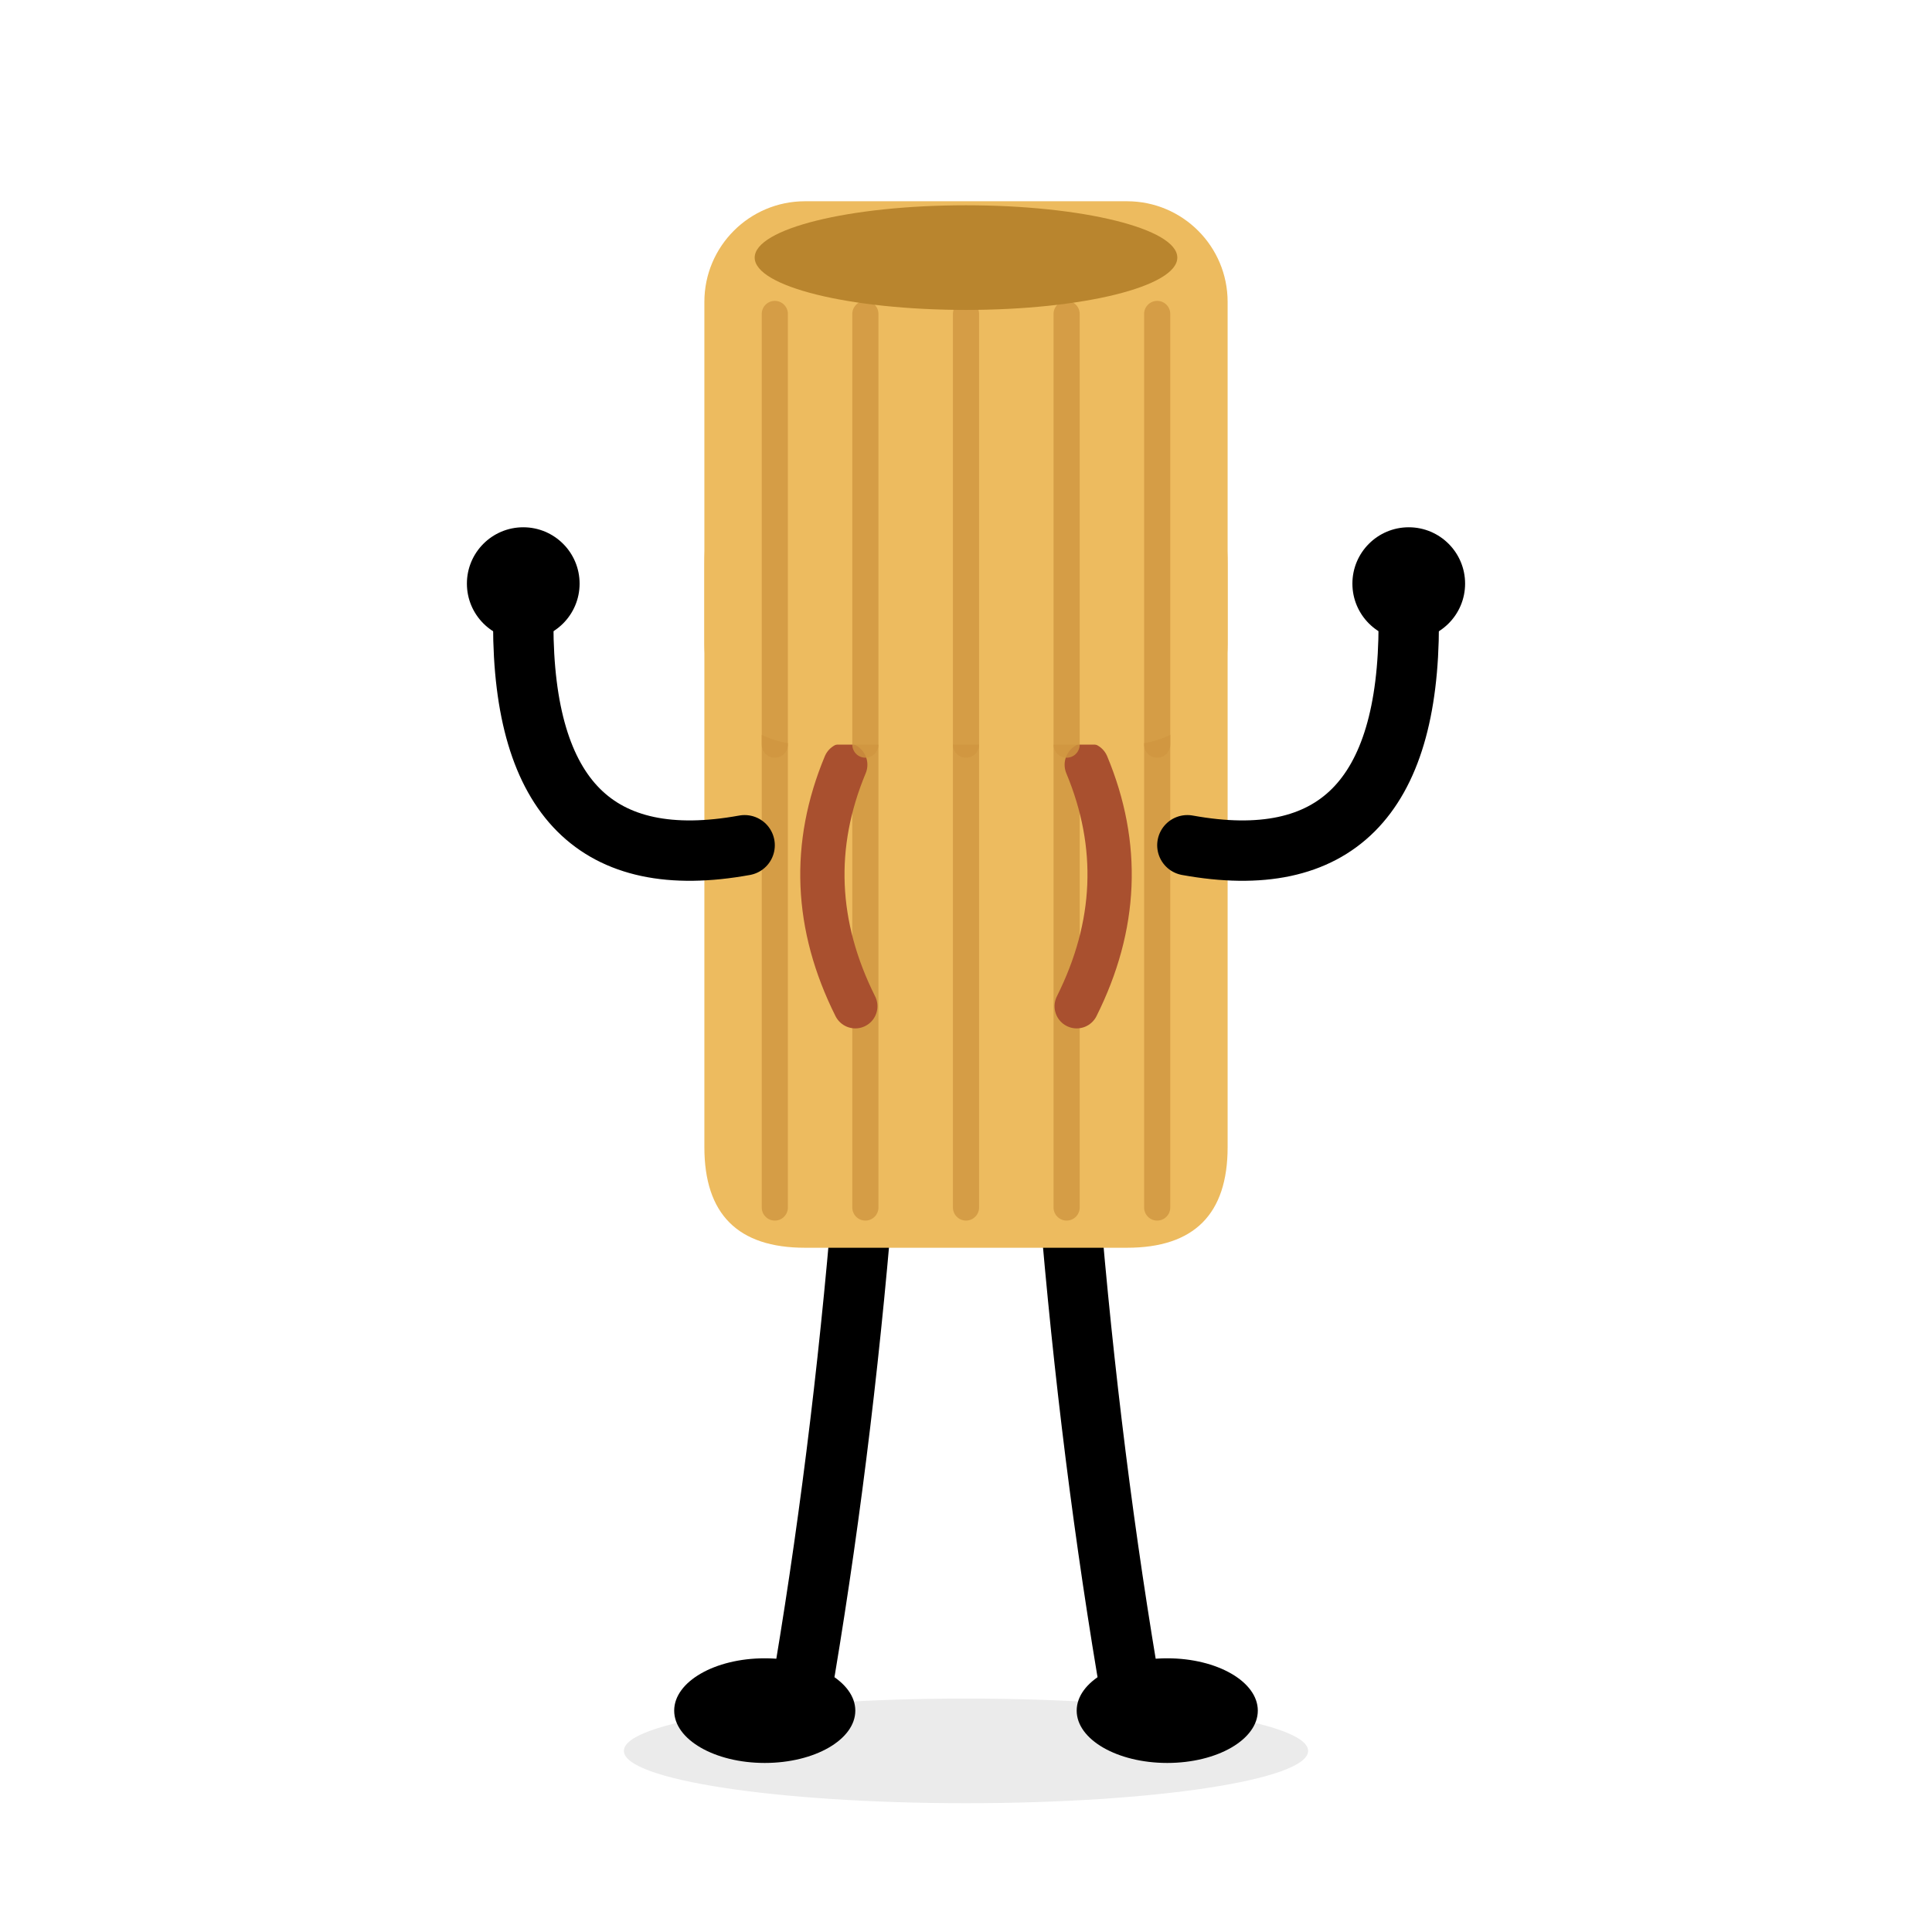
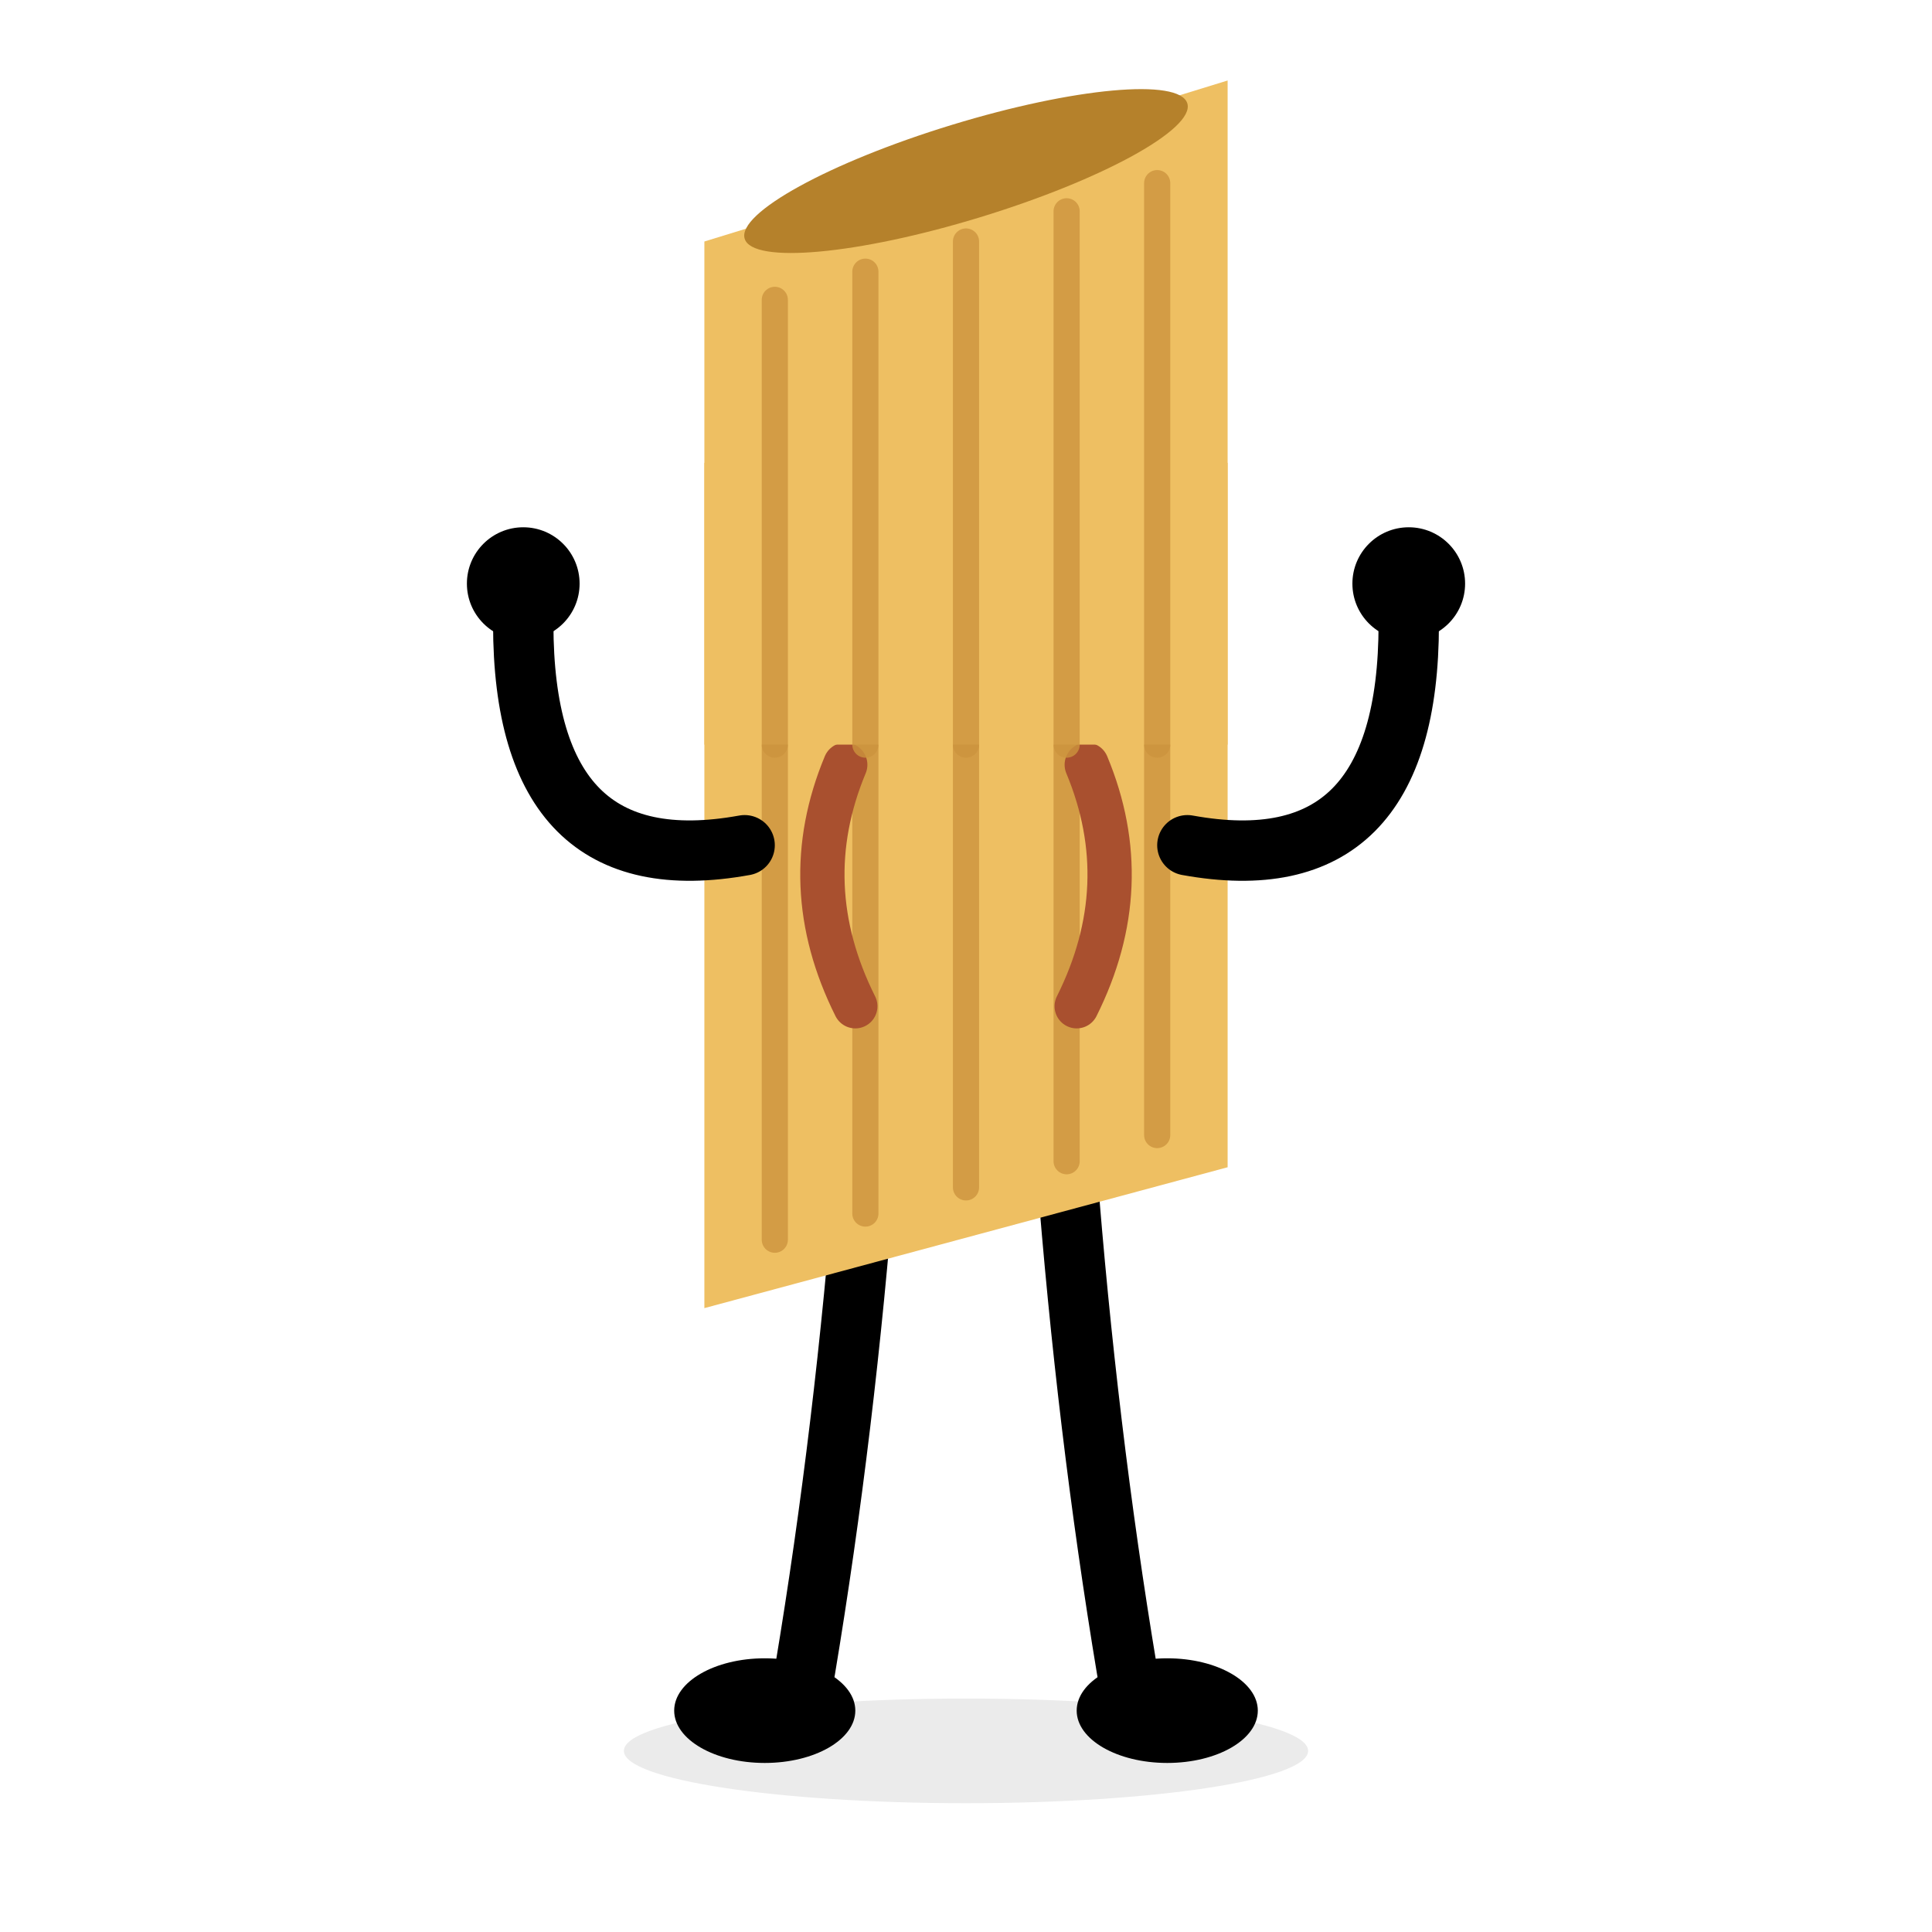
- <svg xmlns="http://www.w3.org/2000/svg" data-character="rigatoni" width="96" height="96" viewBox="0 0 96 96" fill="none" stroke="currentColor" stroke-width="3" stroke-linecap="round" stroke-linejoin="round" data-figure="scap">
+ <svg xmlns="http://www.w3.org/2000/svg" data-character="penne" width="96" height="96" viewBox="0 0 96 96" fill="none" stroke="currentColor" stroke-width="3" stroke-linecap="round" stroke-linejoin="round" data-figure="scap">
  <defs>
-     <radialGradient id="cp-glow-rigatoni">
+     <radialGradient id="cp-glow-penne">
      <stop offset="0" stop-color="#FF7A59" />
      <stop offset="0.55" stop-color="#FF7A59" stop-opacity="0.75" />
      <stop offset="1" stop-color="#FF7A59" stop-opacity="0" />
    </radialGradient>
  </defs>
  <ellipse cx="48" cy="87" rx="17" ry="2.6" fill="currentColor" stroke="none" opacity="0.08" />
  <g data-part="legs">
    <path d="M43 58 Q42 71 40 83" />
    <path d="M53 58 Q54 71 56 83" />
    <ellipse cx="38" cy="85" rx="4.5" ry="2.6" fill="currentColor" stroke="none" />
    <ellipse cx="58" cy="85" rx="4.5" ry="2.6" fill="currentColor" stroke="none" />
  </g>
-   <path data-part="body" d="M40 23 L56 23 Q61 23 61 28 L61 57 Q61 62 56 62 L40 62 Q35 62 35 57 L35 28 Q35 23 40 23 Z" fill="#EDBB5F" stroke="none" />
-   <path d="M38.5 25.0 L38.5 60.0" stroke="#CF9640" stroke-width="1.3" opacity="0.8" />
-   <path d="M43 25.0 L43 60.0" stroke="#CF9640" stroke-width="1.3" opacity="0.8" />
-   <path d="M48 25.0 L48 60.0" stroke="#CF9640" stroke-width="1.3" opacity="0.8" />
-   <path d="M53 25.0 L53 60.0" stroke="#CF9640" stroke-width="1.3" opacity="0.8" />
-   <path d="M57.5 25.0 L57.5 60.0" stroke="#CF9640" stroke-width="1.3" opacity="0.8" />
-   <ellipse data-part="glow" cx="48" cy="45" rx="9.6" ry="10.5" fill="url(#cp-glow-rigatoni)" stroke="none" opacity="0">
+   <path data-part="body" d="M35 23 L61 23 L61 58 L35 65 Z" fill="#EEBF62" stroke="none" />
+   <path d="M38.5 23.0 L38.5 61.6" stroke="#CC933D" stroke-width="1.3" opacity="0.8" />
+   <path d="M43 23.0 L43 60.3" stroke="#CC933D" stroke-width="1.3" opacity="0.8" />
+   <path d="M48 23.0 L48 59.0" stroke="#CC933D" stroke-width="1.3" opacity="0.8" />
+   <path d="M53 23.0 L53 57.7" stroke="#CC933D" stroke-width="1.3" opacity="0.8" />
+   <path d="M57.5 23.0 L57.5 56.4" stroke="#CC933D" stroke-width="1.3" opacity="0.8" />
+   <ellipse data-part="glow" cx="48" cy="45" rx="9.6" ry="10.5" fill="url(#cp-glow-penne)" stroke="none" opacity="0">
    <animate attributeName="opacity" values="0;0;1;1;0;0" keyTimes="0;0.2;0.35;0.7;0.85;1" dur="2.6s" repeatCount="indefinite" />
  </ellipse>
  <path d="M42 38 Q39.5 44 42.5 50" stroke="#A9502F" stroke-width="2.2">
    <animateTransform attributeName="transform" type="translate" values="0 0;3.5 0;3.5 0;0 0" keyTimes="0;0.3;0.7;1" calcMode="spline" keySplines="0.45 0 0.55 1;0 0 1 1;0.45 0 0.55 1" dur="2.6s" repeatCount="indefinite" />
  </path>
  <path d="M54 38 Q56.5 44 53.5 50" stroke="#A9502F" stroke-width="2.2">
    <animateTransform attributeName="transform" type="translate" values="0 0;-3.5 0;-3.5 0;0 0" keyTimes="0;0.3;0.7;1" calcMode="spline" keySplines="0.45 0 0.55 1;0 0 1 1;0.45 0 0.55 1" dur="2.6s" repeatCount="indefinite" />
  </path>
  <path d="M37 42 Q26 44 26 31">
    <animate attributeName="d" values="M37 42 Q26 44 26 31;M38 45 Q30 52 28 39;M38 45 Q30 52 28 39;M37 42 Q26 44 26 31" keyTimes="0;0.3;0.7;1" calcMode="spline" keySplines="0.45 0 0.55 1;0 0 1 1;0.45 0 0.55 1" dur="2.6s" repeatCount="indefinite" />
  </path>
  <circle cx="26" cy="29" r="2.8" fill="currentColor" stroke="none">
    <animate attributeName="cx" values="26;28;28;26" keyTimes="0;0.3;0.7;1" calcMode="spline" keySplines="0.45 0 0.55 1;0 0 1 1;0.45 0 0.55 1" dur="2.6s" repeatCount="indefinite" />
    <animate attributeName="cy" values="29;37;37;29" keyTimes="0;0.3;0.7;1" calcMode="spline" keySplines="0.45 0 0.55 1;0 0 1 1;0.45 0 0.55 1" dur="2.6s" repeatCount="indefinite" />
  </circle>
  <path d="M59 42 Q70 44 70 31">
    <animate attributeName="d" values="M59 42 Q70 44 70 31;M58 45 Q66 52 68 39;M58 45 Q66 52 68 39;M59 42 Q70 44 70 31" keyTimes="0;0.3;0.7;1" calcMode="spline" keySplines="0.45 0 0.55 1;0 0 1 1;0.45 0 0.55 1" dur="2.6s" repeatCount="indefinite" />
  </path>
  <circle cx="70" cy="29" r="2.8" fill="currentColor" stroke="none">
    <animate attributeName="cx" values="70;68;68;70" keyTimes="0;0.3;0.7;1" calcMode="spline" keySplines="0.45 0 0.55 1;0 0 1 1;0.45 0 0.55 1" dur="2.6s" repeatCount="indefinite" />
    <animate attributeName="cy" values="29;37;37;29" keyTimes="0;0.3;0.7;1" calcMode="spline" keySplines="0.45 0 0.55 1;0 0 1 1;0.45 0 0.55 1" dur="2.6s" repeatCount="indefinite" />
  </circle>
  <g data-part="head">
-     <rect x="35" y="10" width="26" height="27" rx="5" fill="#EDBB5F" stroke="none" />
-     <path d="M38.5 15.6 L38.5 37.0" stroke="#CF9640" stroke-width="1.3" opacity="0.8" />
-     <path d="M43 15.6 L43 37.0" stroke="#CF9640" stroke-width="1.3" opacity="0.8" />
-     <path d="M48 15.6 L48 37.0" stroke="#CF9640" stroke-width="1.3" opacity="0.8" />
-     <path d="M53 15.6 L53 37.0" stroke="#CF9640" stroke-width="1.3" opacity="0.8" />
-     <path d="M57.5 15.6 L57.5 37.0" stroke="#CF9640" stroke-width="1.3" opacity="0.8" />
-     <ellipse cx="48" cy="12.8" rx="10.5" ry="2.6" fill="#B9852E" stroke="none" />
+     <path d="M35 12.0 L61 4.0 L61 37 L35 37 Z" fill="#EEBF62" stroke="none" />
+     <path d="M38.5 14.9 L38.5 37.0" stroke="#CC933D" stroke-width="1.3" opacity="0.8" />
+     <path d="M43 13.5 L43 37.0" stroke="#CC933D" stroke-width="1.3" opacity="0.8" />
+     <path d="M48 12.0 L48 37.0" stroke="#CC933D" stroke-width="1.3" opacity="0.8" />
+     <path d="M53 10.5 L53 37.0" stroke="#CC933D" stroke-width="1.3" opacity="0.8" />
+     <path d="M57.5 9.1 L57.5 37.0" stroke="#CC933D" stroke-width="1.3" opacity="0.8" />
+     <ellipse cx="48" cy="8.5" rx="11.5" ry="2.4" fill="#B5812B" stroke="none" transform="rotate(-17 48 8.5)" />
  </g>
</svg>
